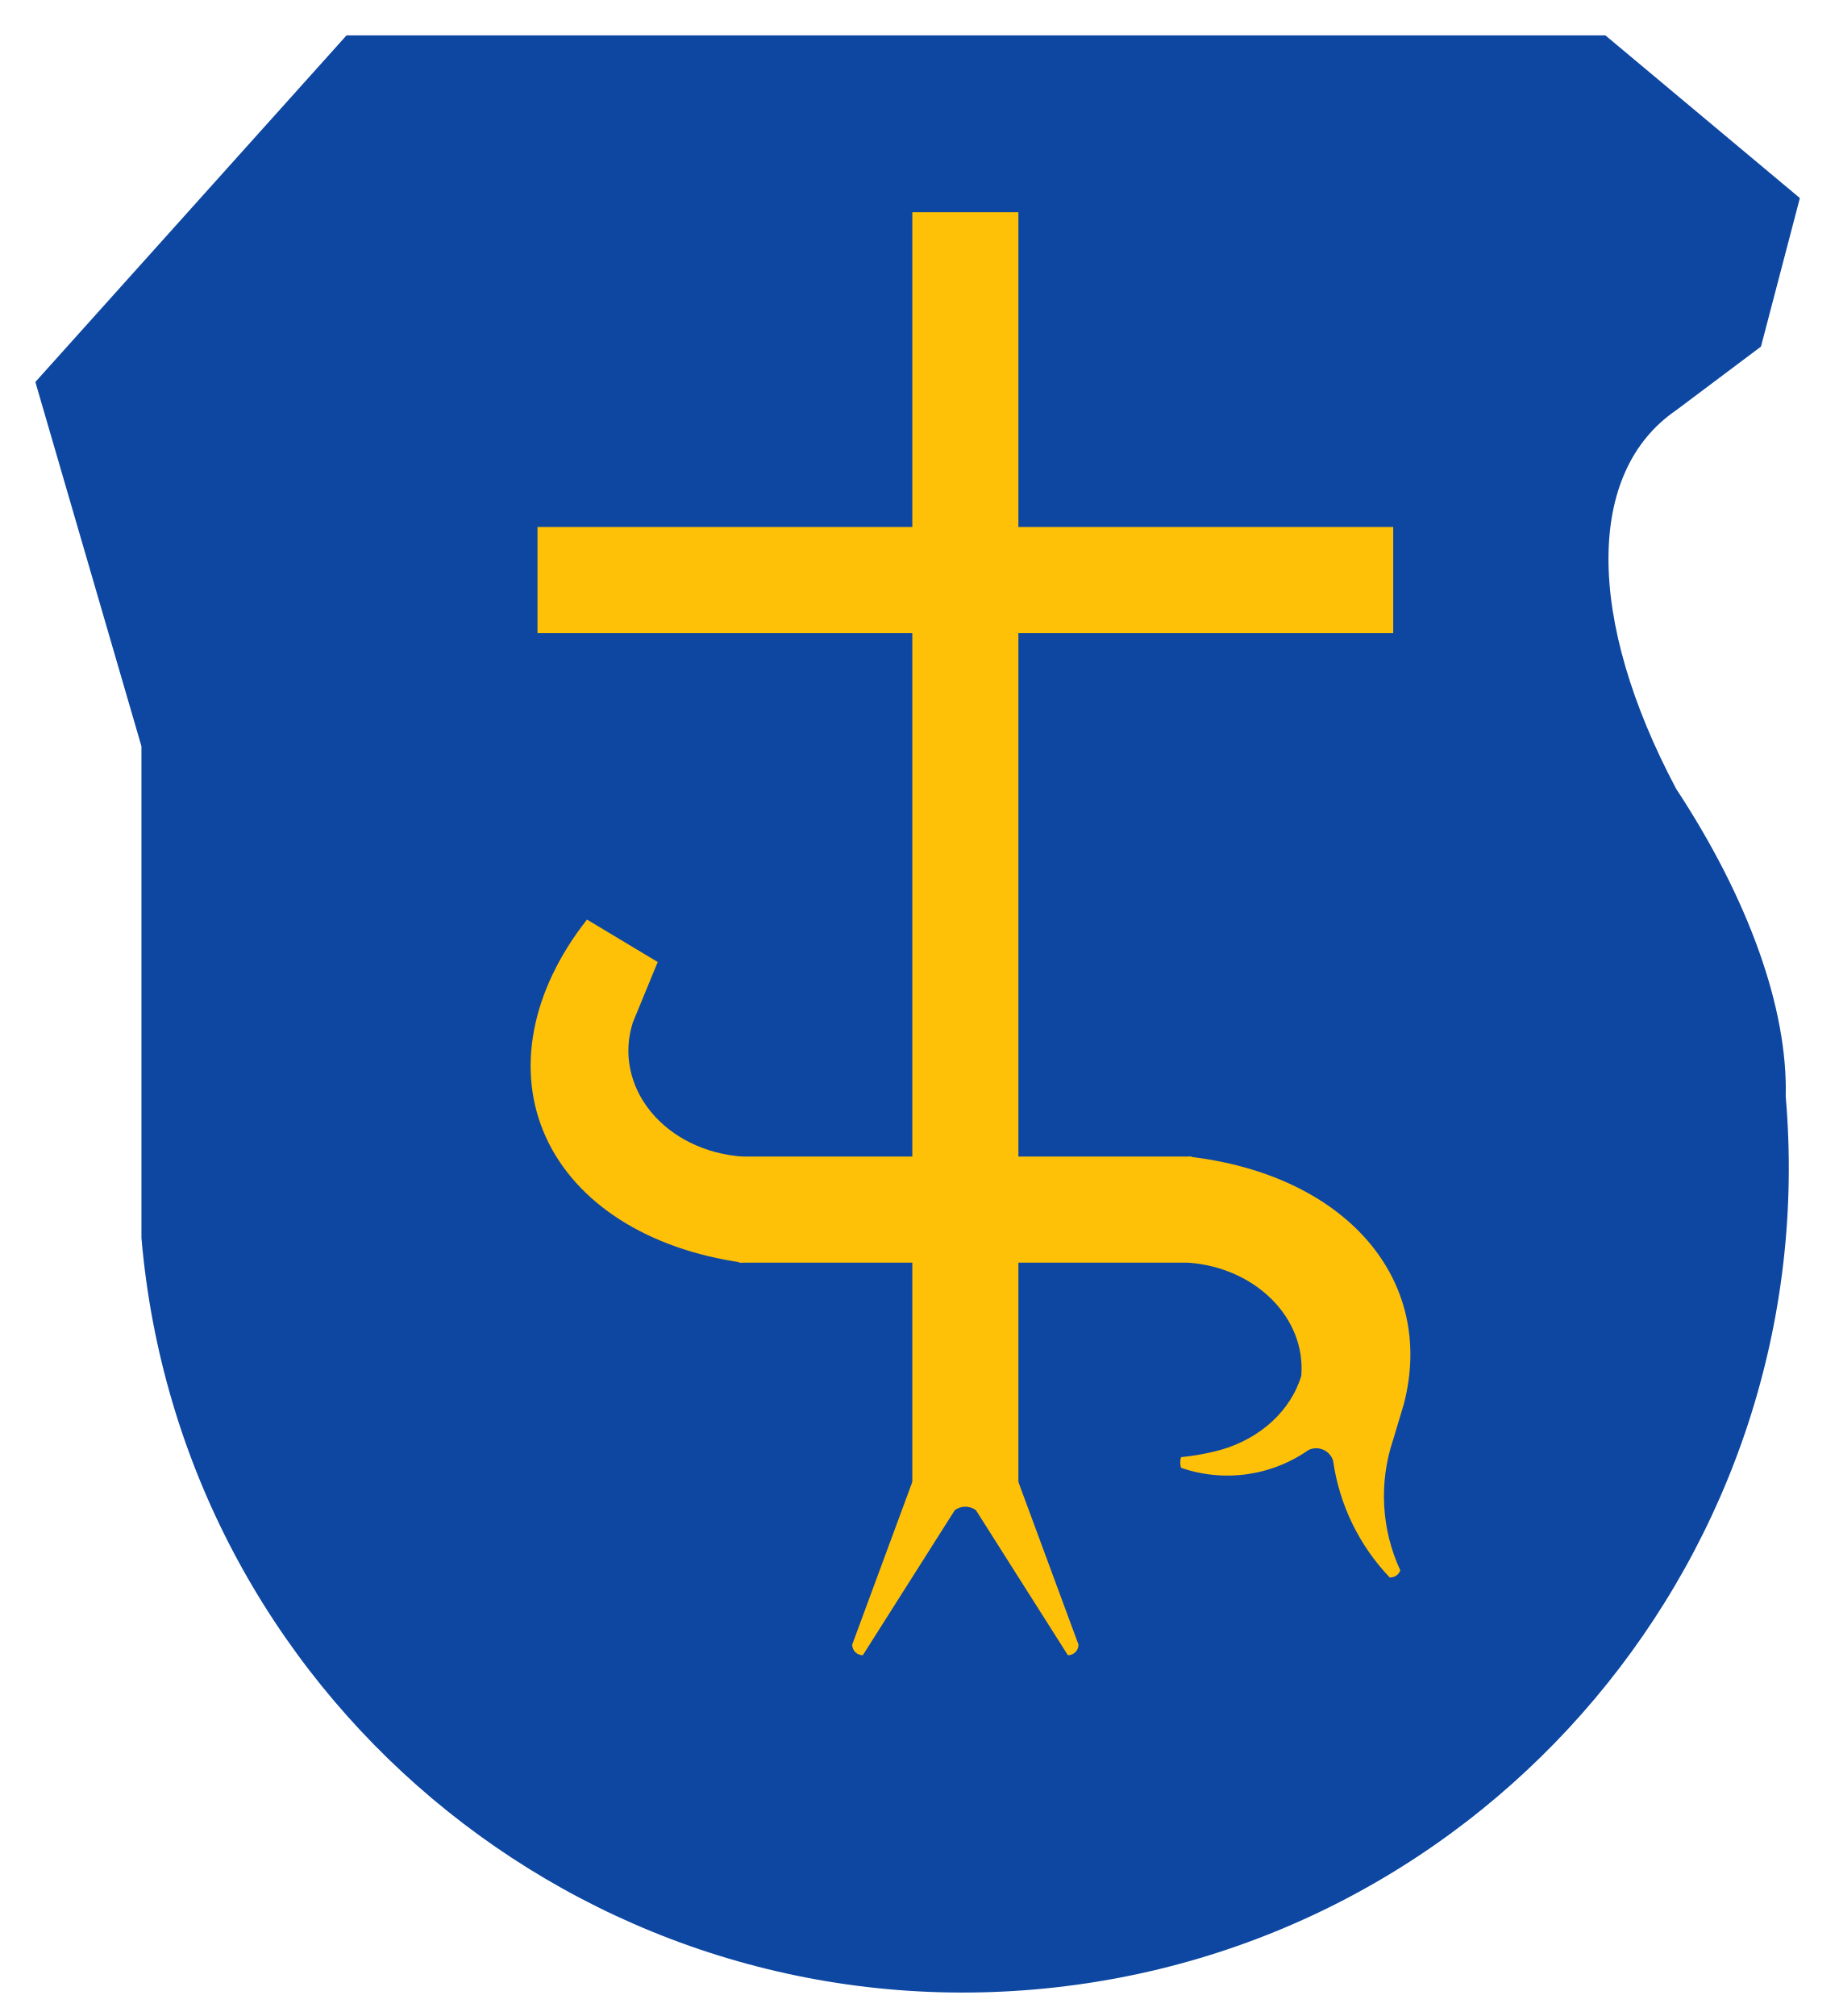
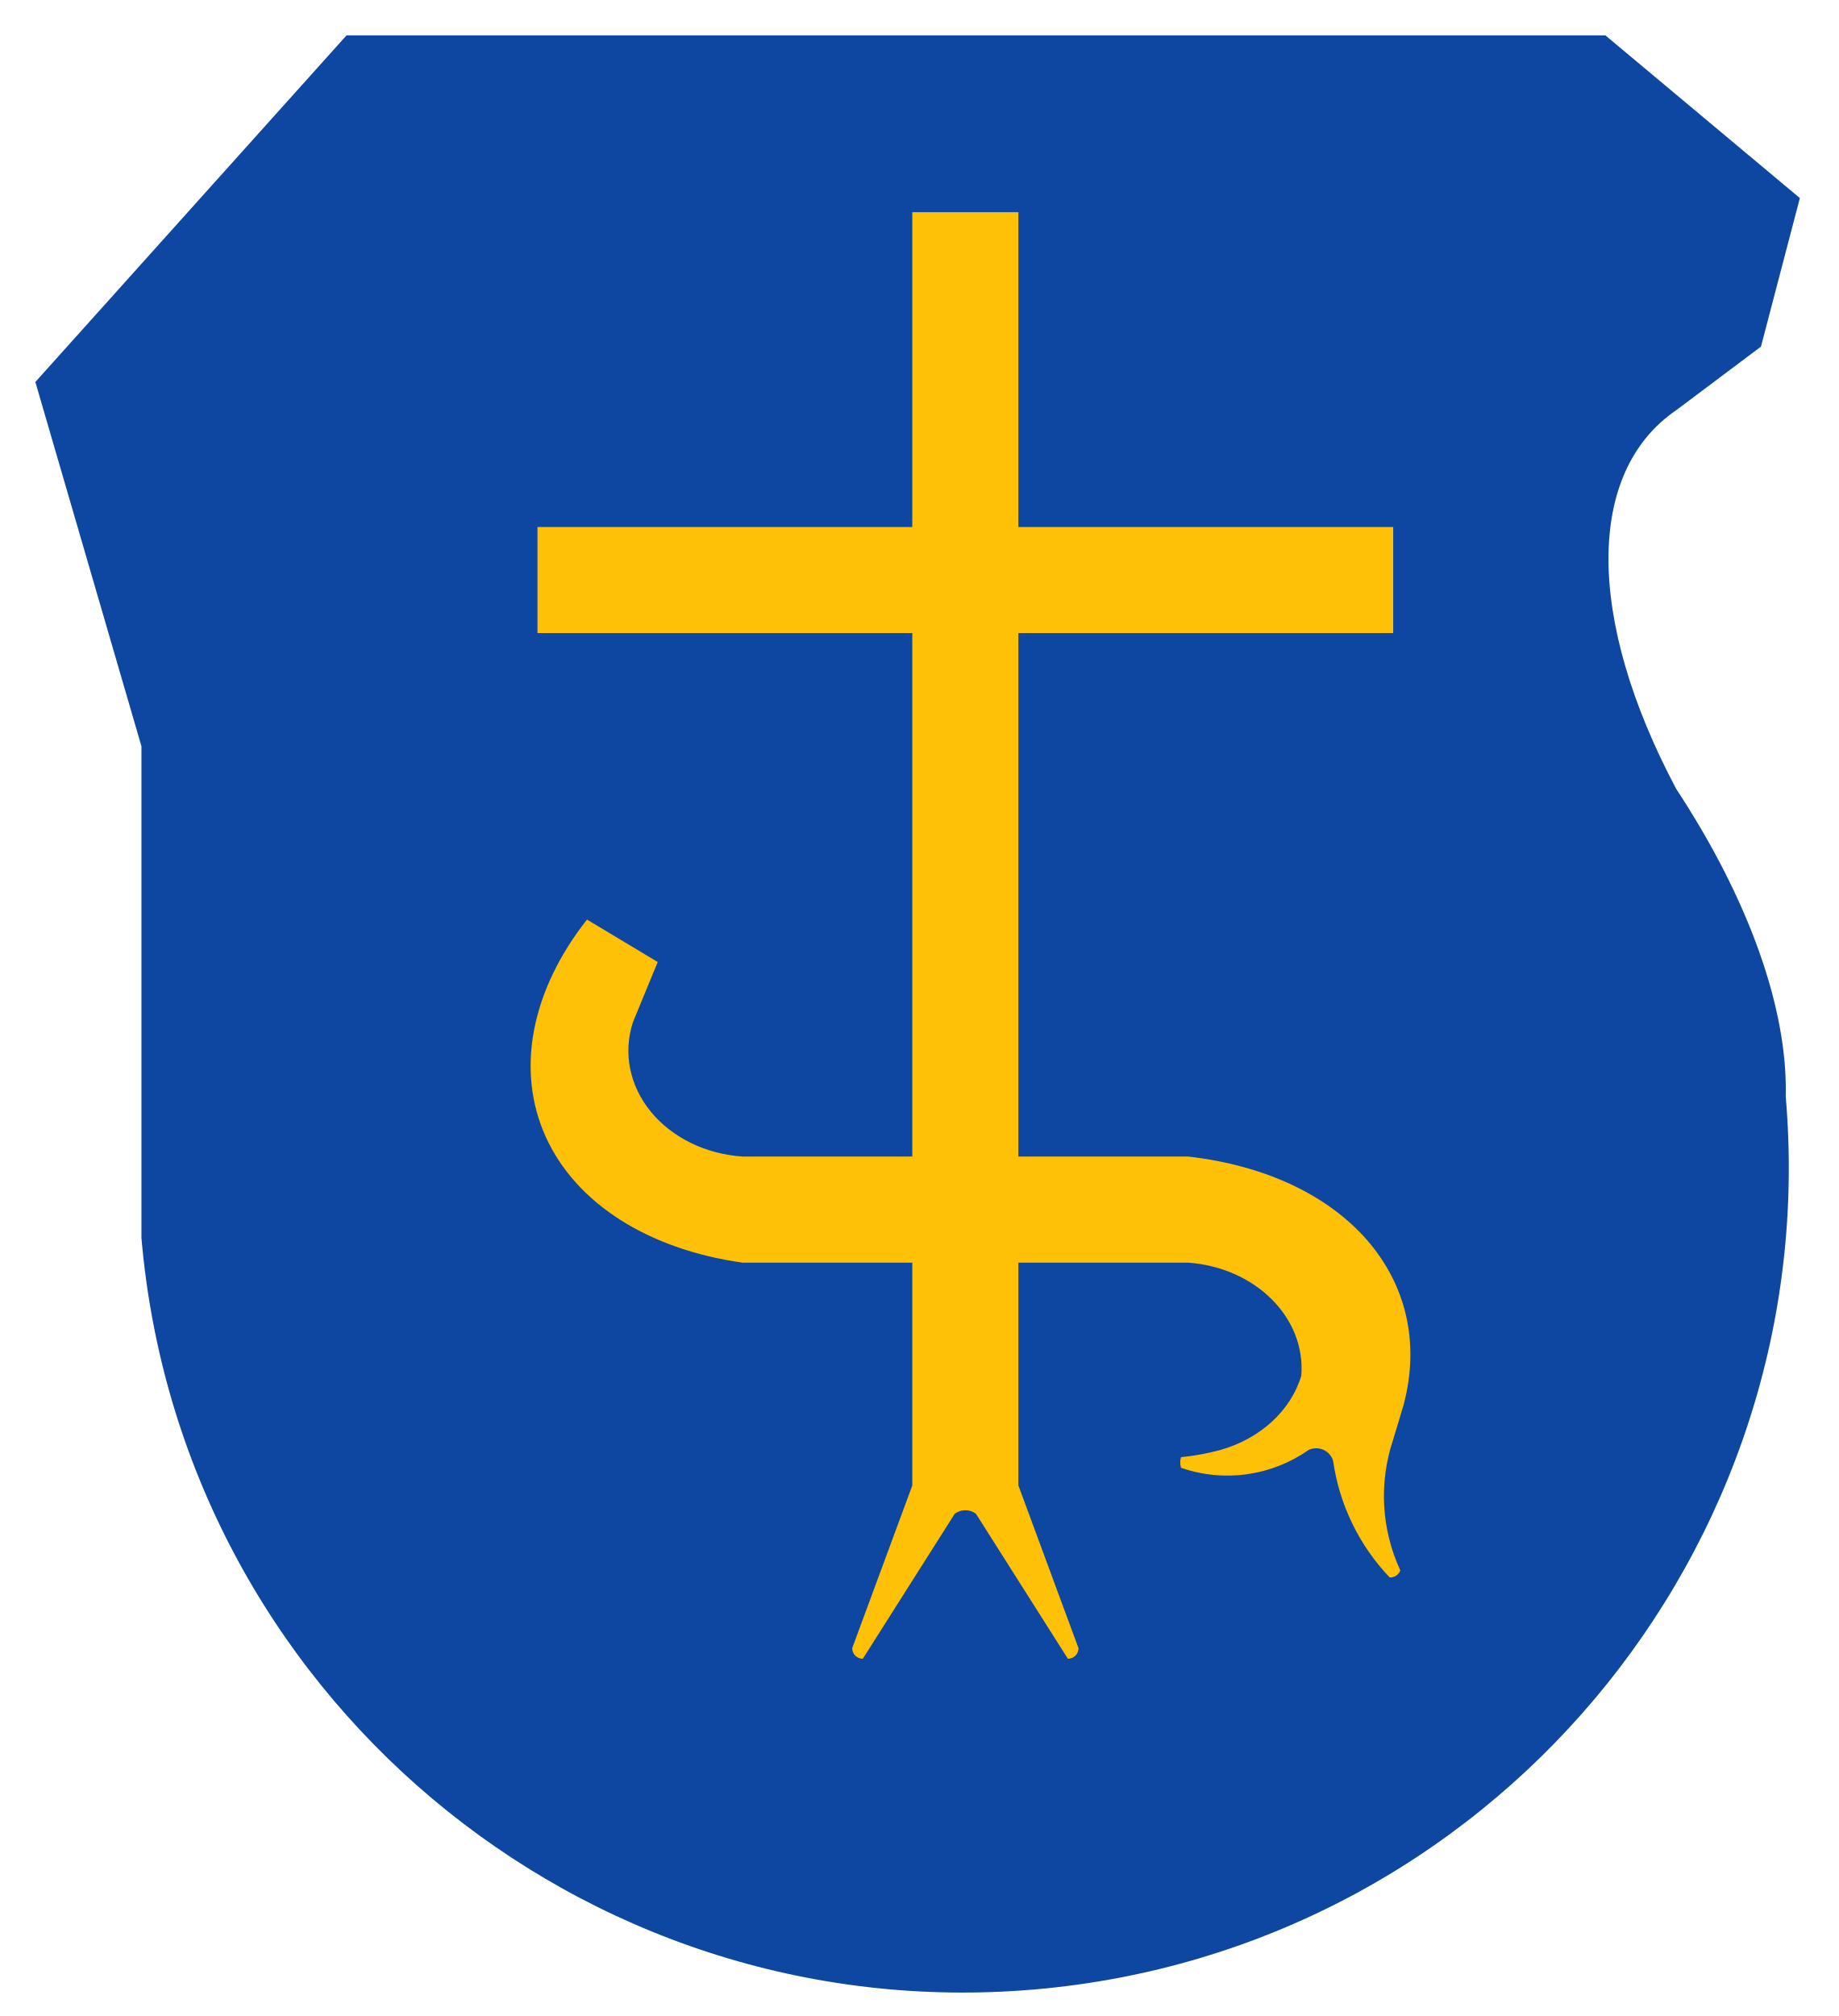
<svg xmlns="http://www.w3.org/2000/svg" version="1.2" viewBox="0 0 520 570" baseProfile="tiny-ps">
  <g transform="translate(10,10)">
    <path d="m88 0l-88 98 30 103v139a1 1 0 0 0 465 -40 160 80 45 0 0 -31 -87 160 80 225 0 1 0 -107l24-18 11-42-55-46h-356" fill="#0D47A1" stroke-width="0" />
-     <g stroke="#FFC107" stroke-width="30">
-       <line x1="263" x2="263" y1="50" y2="410" />
-       <line x1="142" x2="384" y1="154" y2="154" />
-       <line x1="199" x2="327" y1="332" y2="332" />
-       <g fill="#FFC107" stroke-width="0">
-         <path d="m200 317a35 30 0 0 1 -31 -38l7-17-20-12a100 69 162 0 0 44 97z" />
-         <path d="m248 409l-17 46a3 3 0 0 0 3 3l26-41a5 5 0 0 1 6 0l26 41a3 3 0 0 0 3 -3l-17-46z" />
-         <path d="m326 347a35 30 0 0 1 32 32 35 30 0 0 1 -23 21 70 70 0 0 1 -11 2 5 5 0 0 0 0 3 40 40 0 0 0 36 -5 5 5 0 0 1 7 3 60 60 0 0 0 16 33 3 3 0 0 0 3 -2 50 50 0 0 1 -2 -37l3-10a100 69 162 0 0 -61 -70z" />
-       </g>
-     </g>
+     <path stroke-width="0" fill="#FFC107" d="m200 317a35 30 0 0 1 -31 -38l7-17-20-12a100 69 162 0 0 44 97L248 347 248 410l-17 46a3 3 0 0 0 3 3l26-41a5 5 0 0 1 6 0l26 41a3 3 0 0 0 3 -3l-17-46L278 347 326 347 a35 30 0 0 1 32 32 35 30 0 0 1 -23 21 70 70 0 0 1 -11 2 5 5 0 0 0 0 3 40 40 0 0 0 36 -5 5 5 0 0 1 7 3 60 60 0 0 0 16 33 3 3 0 0 0 3 -2 50 50 0 0 1 -2 -37l3-10a100 69 162 0 0 -61 -70L278 317 278 169 384 169 384 139 278 139 278 50 248 50 248 139 142 139 142 169 248 169 L248 317z" />
  </g>
</svg>
